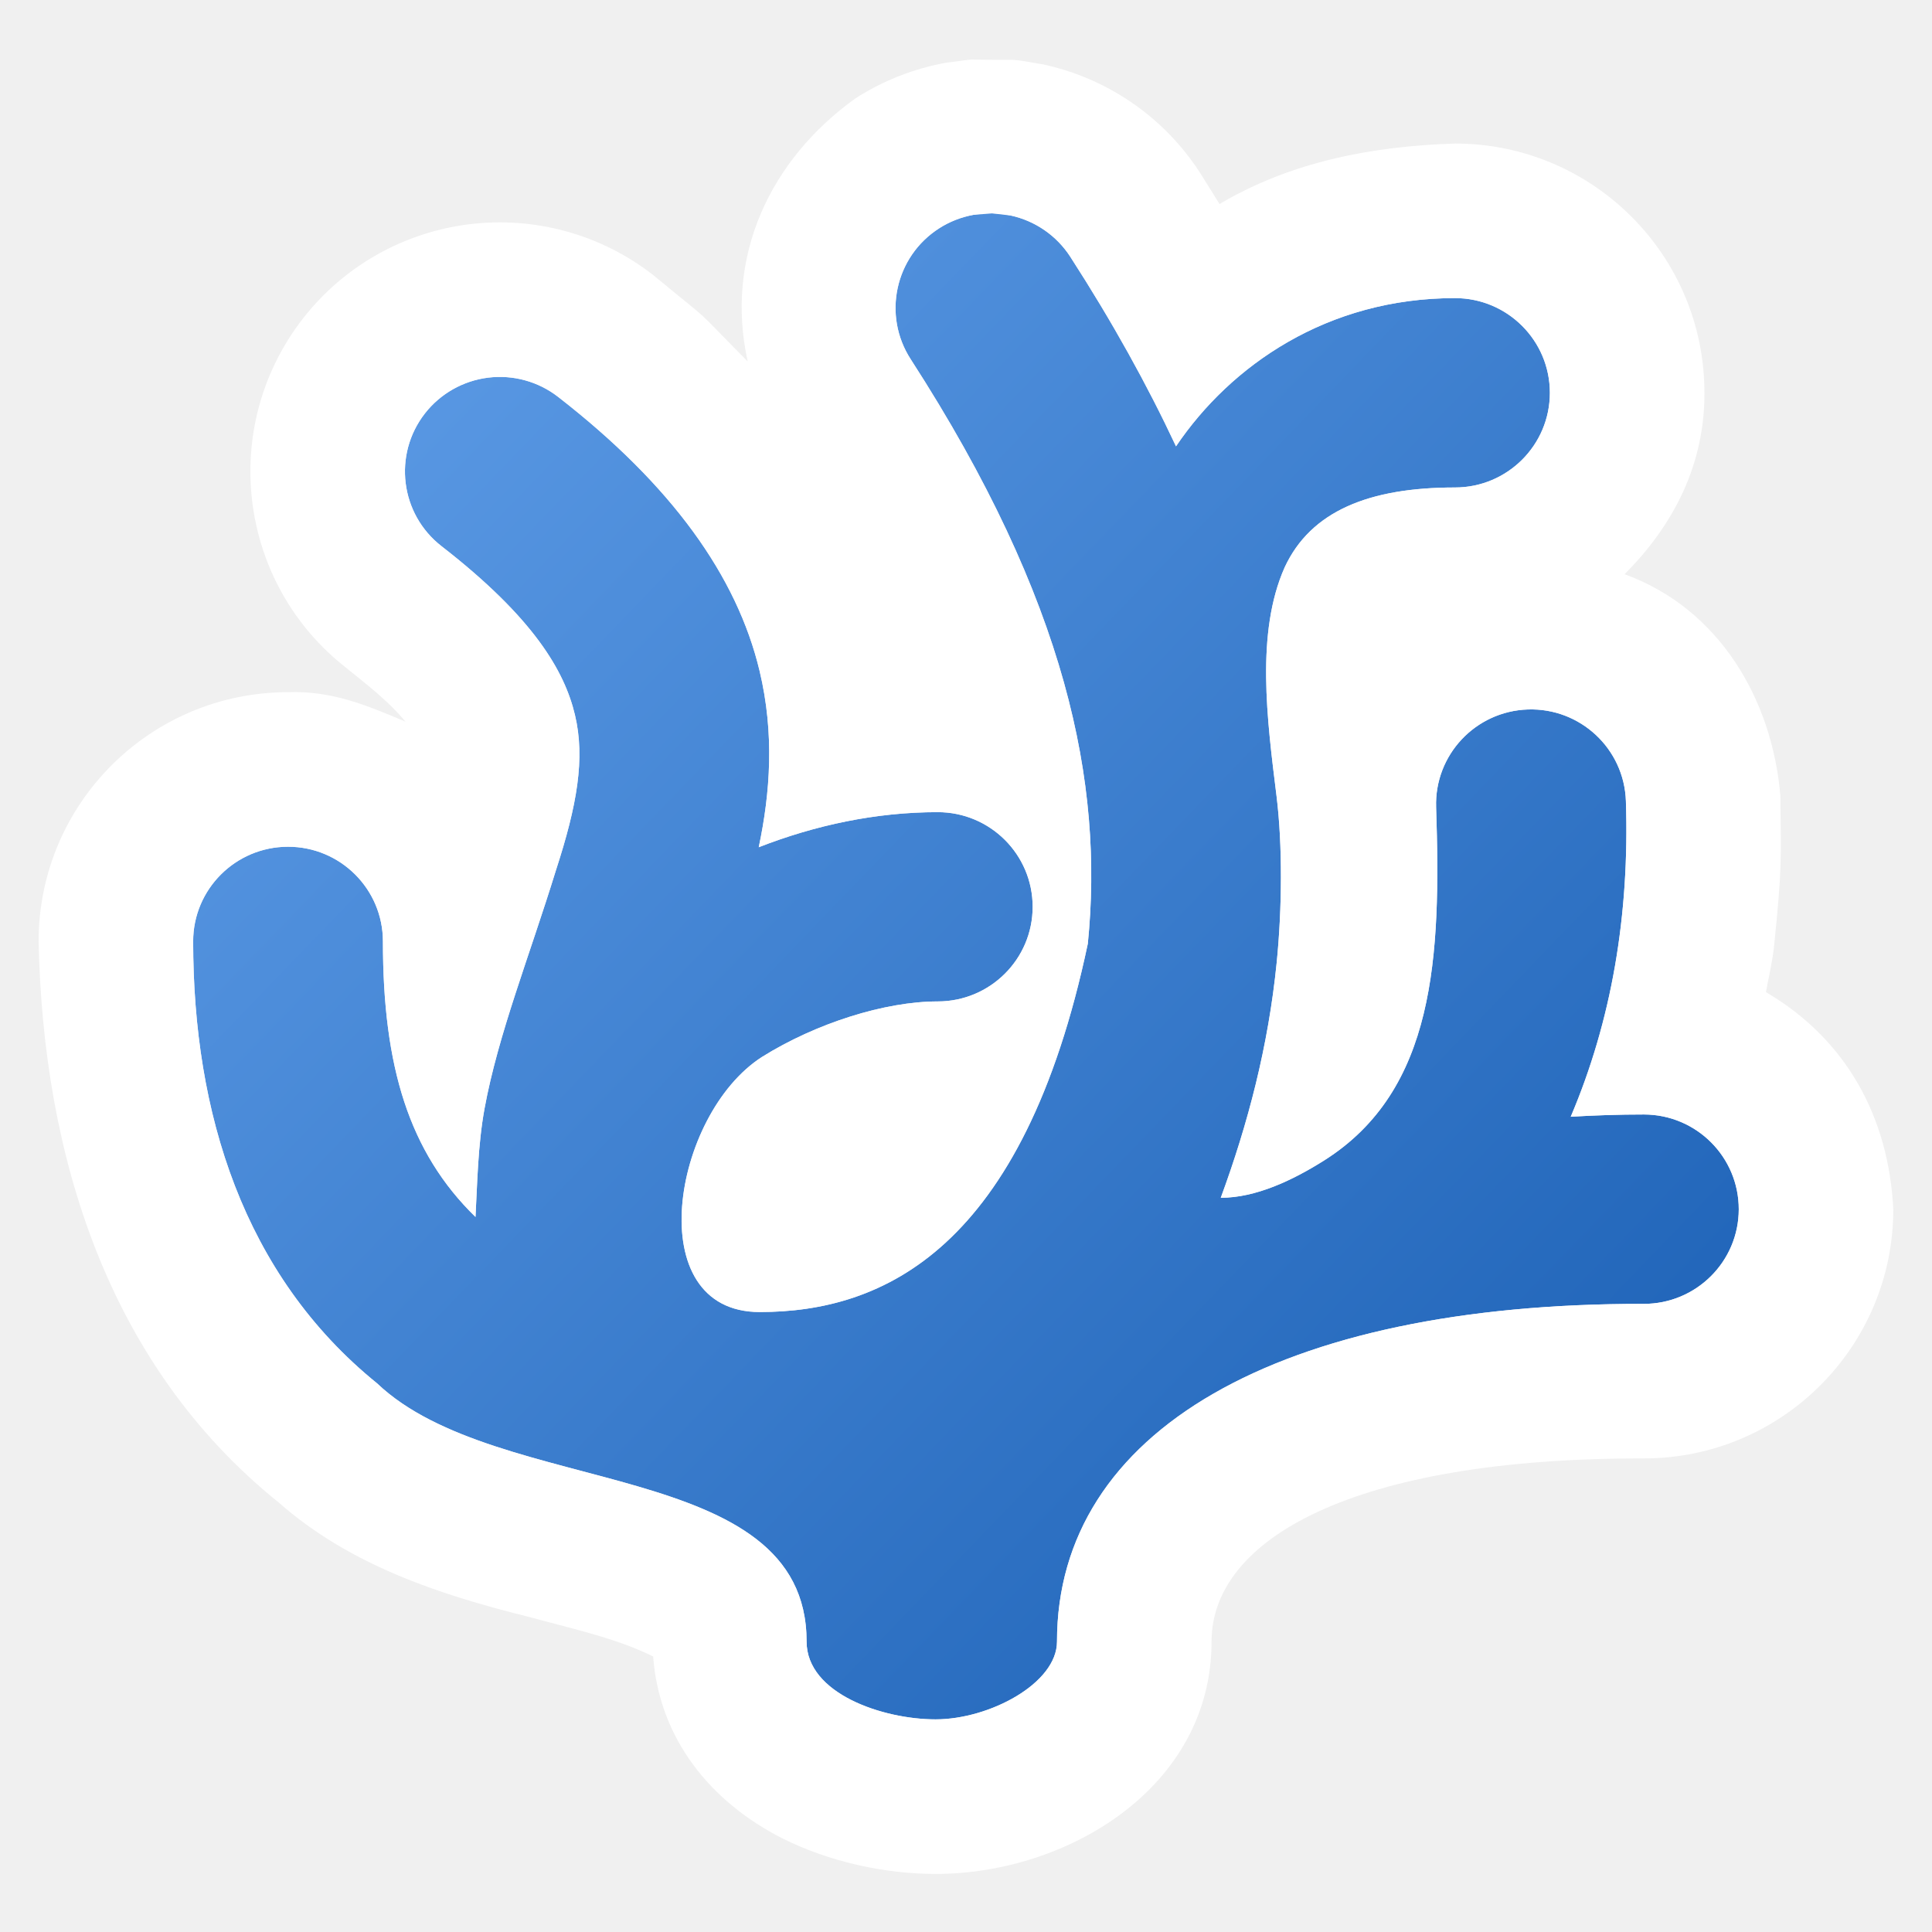
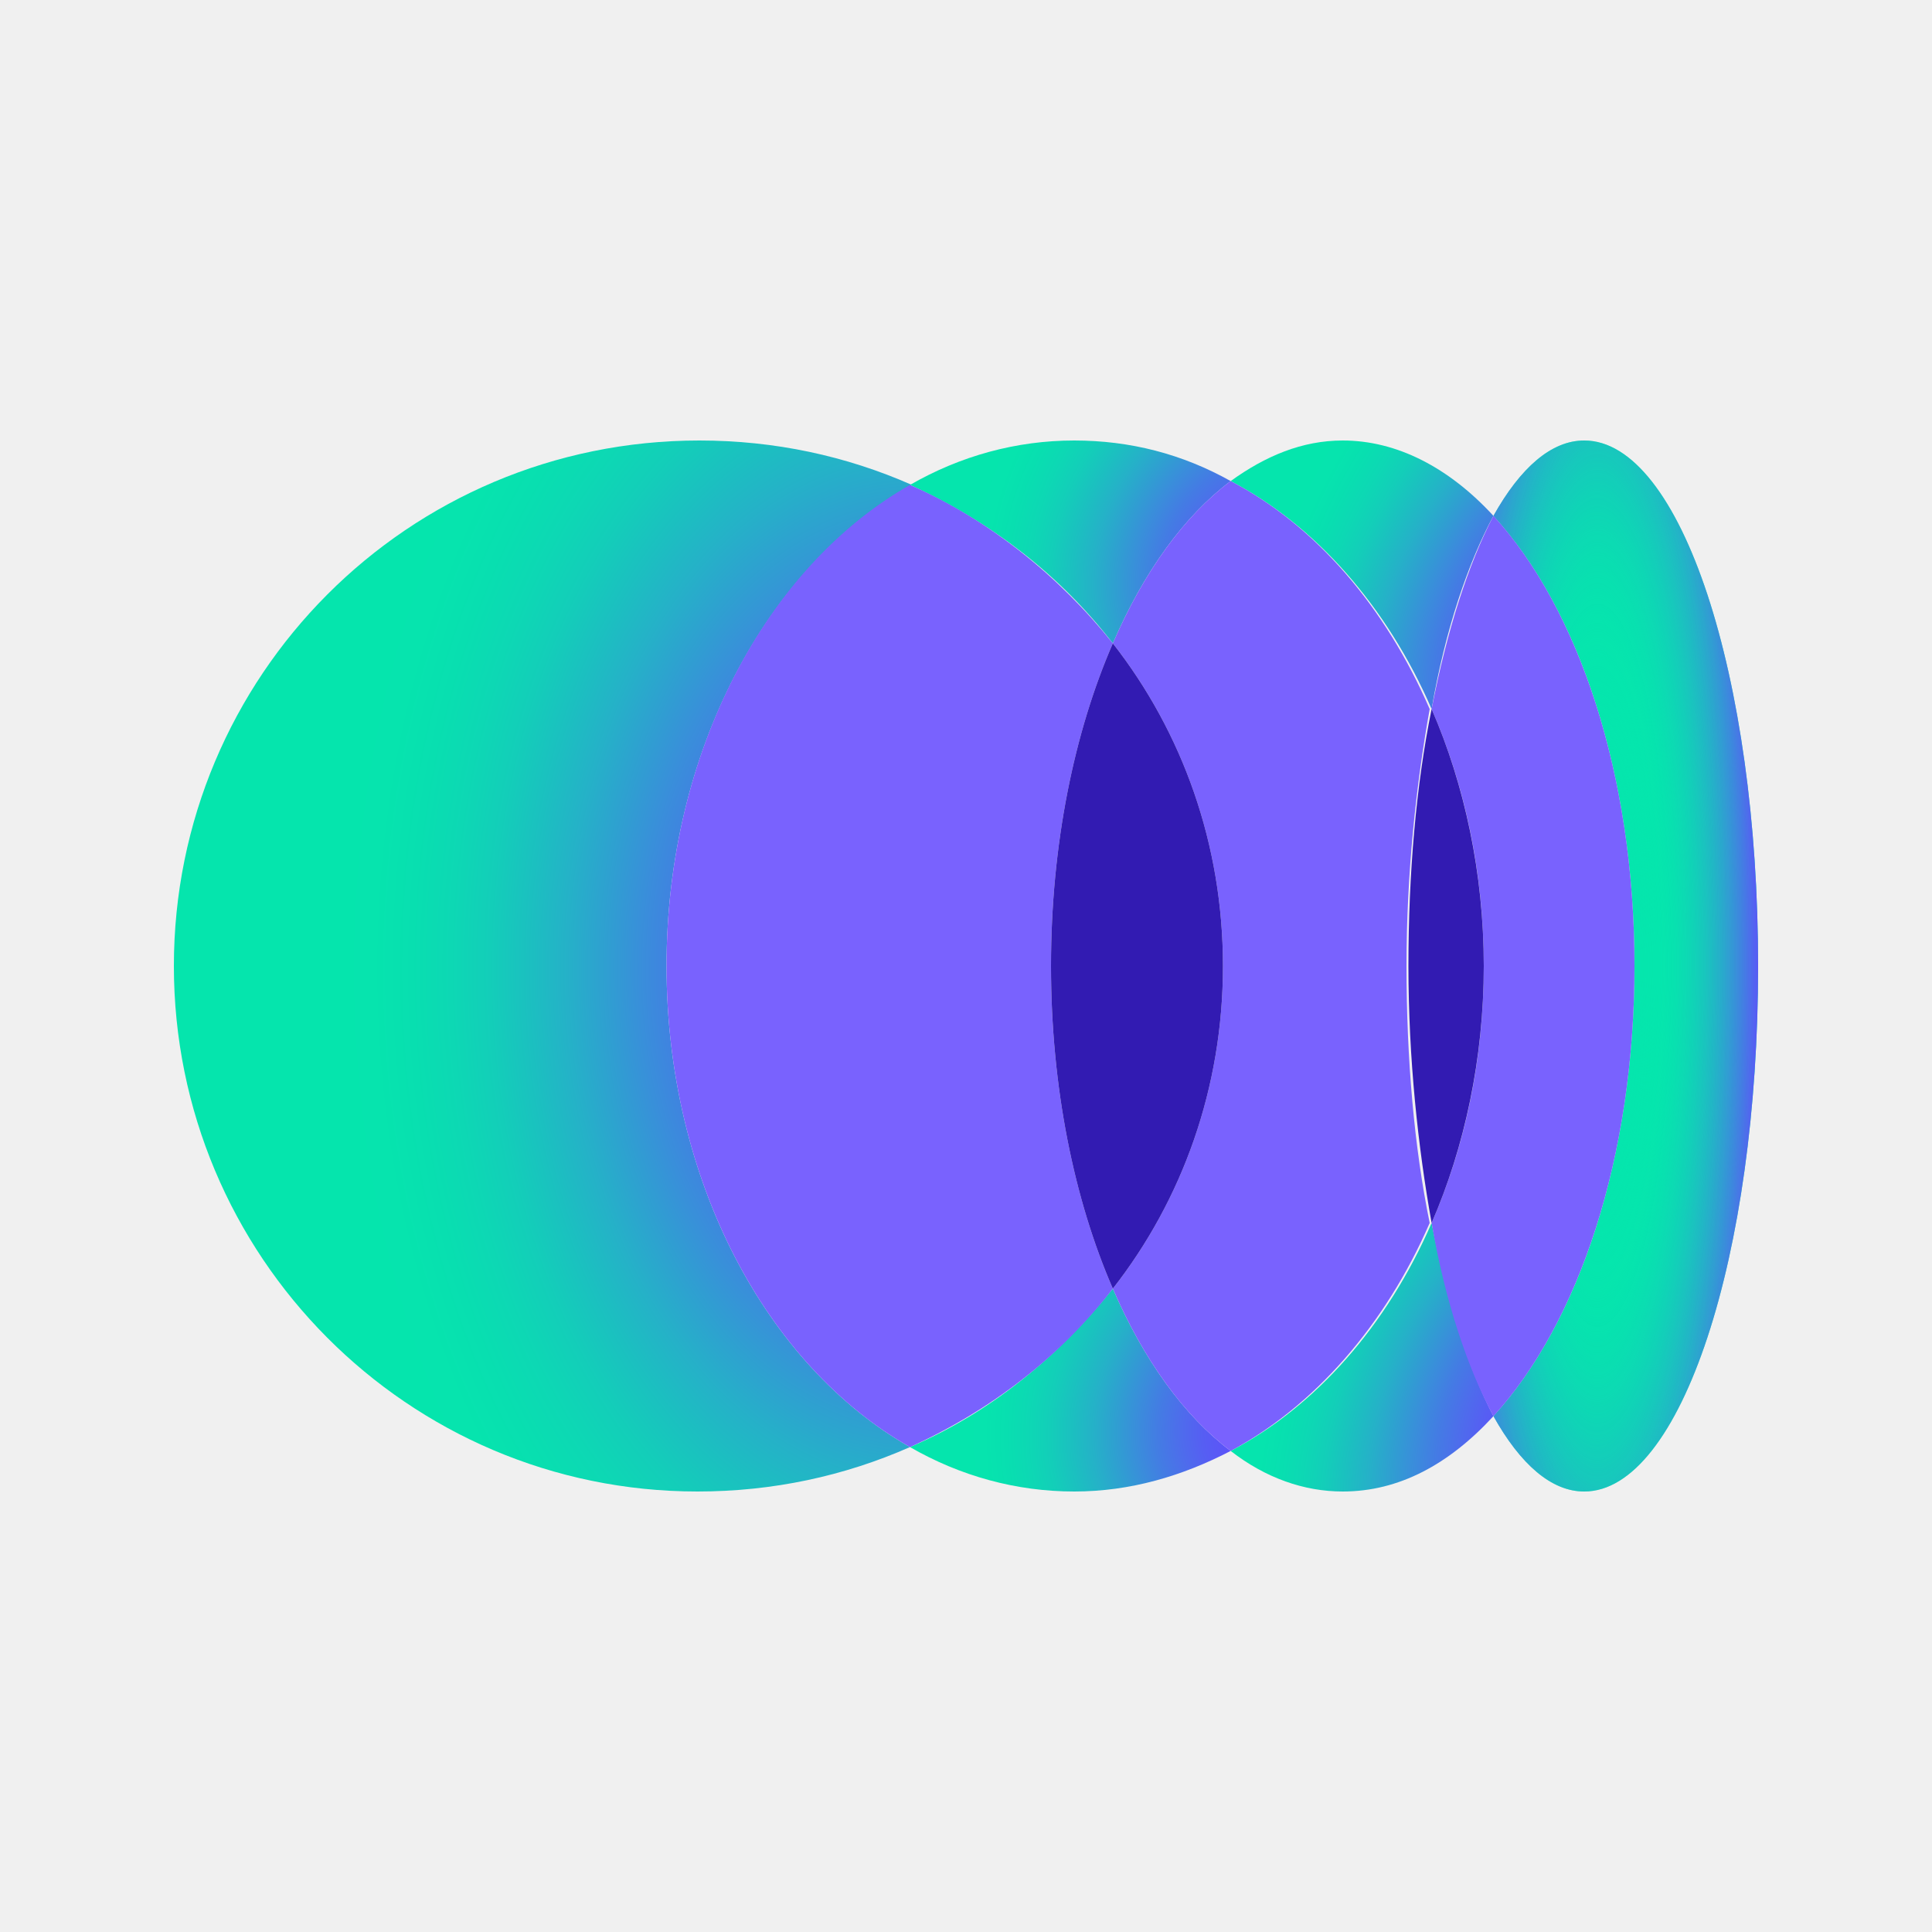
- <svg xmlns="http://www.w3.org/2000/svg" version="1.1" x="0" y="0" width="100" height="100" viewBox="0, 0, 100, 100">
-   <defs>
-     <linearGradient id="Gradient_1" gradientUnits="userSpaceOnUse" x1="209.998" y1="224.042" x2="287.332" y2="298.658" gradientTransform="matrix(1, 0, 0, 1, -200, -213)">
-       <stop offset="0" stop-color="#62A0EA" />
-       <stop offset="1" stop-color="#1A5FB4" />
-     </linearGradient>
-   </defs>
-   <g id="Layer_1">
-     <g id="path6008">
-       <path d="M48.608,11.819 C46.325,13.284 45.666,16.318 47.138,18.594 C55.225,31.118 57.134,40.564 56.306,48.842 C52.958,64.695 45.682,67.911 39.324,67.911 C33.116,67.911 34.778,57.694 39.445,54.704 C42.23,52.965 45.798,51.834 48.537,51.834 C51.25,51.834 53.45,49.642 53.45,46.936 C53.45,44.23 51.25,42.037 48.537,42.037 C45.338,42.037 42.201,42.709 39.272,43.853 C39.87,41.03 40.091,37.978 39.318,34.735 C38.143,29.81 34.762,25.106 28.892,20.546 C27.864,19.746 26.56,19.387 25.266,19.547 C23.973,19.707 22.796,20.373 21.995,21.398 C20.33,23.534 20.715,26.613 22.858,28.274 C27.64,31.989 29.219,34.738 29.759,37.002 C30.299,39.265 29.865,41.693 28.78,45.029 C27.394,49.525 25.784,53.538 25.078,57.387 C24.731,59.282 24.702,61.343 24.612,62.99 C21.168,59.634 19.82,55.202 19.82,48.726 C19.819,46.02 17.619,43.826 14.906,43.827 C12.195,43.83 9.998,46.022 9.998,48.726 C9.998,57.57 12.584,65.986 19.516,71.601 C25.791,77.579 41.749,75.37 41.749,84.967 C41.749,87.676 45.714,88.994 48.426,88.994 C51.209,88.994 54.71,87.134 54.71,84.967 C54.71,74.078 66.186,67.459 85.078,67.488 C87.792,67.492 89.994,65.301 89.998,62.595 C90.002,59.889 87.807,57.691 85.094,57.686 C83.802,57.685 82.542,57.729 81.301,57.802 C83.413,52.835 84.35,47.366 84.156,41.459 C84.066,38.754 81.796,36.634 79.085,36.722 C76.37,36.81 74.244,39.077 74.333,41.783 C74.589,49.518 74.299,56.424 68.537,60.065 C66.898,61.099 64.994,61.997 63.187,61.997 C64.59,58.182 65.649,54.156 66.082,49.816 C66.359,47.046 66.389,43.756 66.073,41.2 C65.582,37.24 64.99,32.749 66.494,29.366 C67.844,26.452 70.87,25.232 75.312,25.232 C78.023,25.23 80.22,23.037 80.221,20.334 C80.222,17.627 78.025,15.432 75.312,15.43 C68.71,15.43 63.706,18.904 60.87,23.102 C59.386,19.934 57.58,16.669 55.398,13.29 C54.693,12.198 53.582,11.43 52.31,11.154 C51.679,11.018 51.028,11.006 50.393,11.119 C49.758,11.234 49.151,11.471 48.608,11.819 z" fill="url(#Gradient_1)" />
-       <path d="M50.239,3.082 C53.179,3.136 51.93,2.991 54.005,3.336 C57.346,4.061 60.265,6.078 62.118,8.949 L63.123,10.561 C66.826,8.362 71.068,7.561 75.319,7.43 C82.445,7.436 88.225,13.21 88.221,20.336 C88.238,24.02 86.639,27.172 84.086,29.721 C88.987,31.499 91.733,36.199 92.152,41.197 C92.18,44.58 92.249,44.83 91.827,48.956 C91.745,49.763 91.546,50.554 91.405,51.353 C95.577,53.799 97.765,57.84 97.997,62.607 C97.987,69.735 92.194,75.498 85.066,75.488 C70.02,75.465 62.71,79.675 62.71,84.967 C62.71,92.511 55.258,96.994 48.426,96.994 C45.777,96.994 42.898,96.36 40.479,95.145 C36.759,93.25 34.123,89.987 33.806,85.737 C32.068,84.879 30.15,84.434 28.286,83.932 C27.813,83.807 27.57,83.743 27.327,83.678 C22.661,82.517 18.074,80.985 14.415,77.761 C5.537,70.611 2.229,59.744 1.998,48.723 C2,41.6 7.778,35.834 14.904,35.827 C17.181,35.748 18.943,36.49 20.983,37.35 C20.117,36.294 19.008,35.452 17.955,34.596 C12.316,30.222 11.298,22.107 15.69,16.475 C17.796,13.777 20.888,12.028 24.284,11.608 C27.68,11.188 31.105,12.131 33.799,14.229 C37.211,17.046 35.576,15.553 38.702,18.711 C37.495,13.28 39.864,8.25 44.288,5.086 L44.292,5.083 C45.718,4.17 47.309,3.546 48.984,3.244 L50.239,3.082 z M51.353,11.043 L50.393,11.119 C49.758,11.234 49.151,11.471 48.608,11.819 C46.325,13.284 45.666,16.318 47.138,18.594 C55.225,31.118 57.134,40.564 56.306,48.842 C52.958,64.695 45.682,67.911 39.324,67.911 C33.116,67.911 34.778,57.694 39.445,54.704 C42.23,52.965 45.798,51.834 48.537,51.834 C51.25,51.834 53.45,49.642 53.45,46.936 C53.45,44.23 51.25,42.037 48.537,42.037 C45.338,42.037 42.201,42.709 39.272,43.853 C39.87,41.03 40.091,37.978 39.318,34.735 C38.143,29.81 34.762,25.106 28.892,20.546 C27.864,19.746 26.56,19.387 25.266,19.547 C23.973,19.707 22.796,20.373 21.995,21.398 C20.33,23.534 20.715,26.613 22.858,28.274 C27.64,31.989 29.219,34.738 29.759,37.002 C30.299,39.265 29.865,41.693 28.78,45.029 C27.394,49.525 25.784,53.538 25.078,57.387 C24.731,59.282 24.702,61.343 24.612,62.99 C21.168,59.634 19.82,55.202 19.82,48.726 C19.819,46.02 17.619,43.826 14.906,43.827 C12.195,43.83 9.998,46.022 9.998,48.726 C9.998,57.57 12.584,65.986 19.516,71.601 C25.791,77.579 41.749,75.37 41.749,84.967 C41.749,87.676 45.714,88.994 48.426,88.994 C51.209,88.994 54.71,87.134 54.71,84.967 C54.71,74.078 66.186,67.459 85.078,67.488 C87.792,67.492 89.994,65.301 89.998,62.595 C90.002,59.889 87.807,57.691 85.094,57.686 C83.802,57.685 82.542,57.729 81.301,57.802 C83.413,52.835 84.35,47.366 84.156,41.459 C84.066,38.754 81.796,36.634 79.085,36.722 C76.37,36.81 74.244,39.077 74.333,41.783 C74.589,49.518 74.299,56.424 68.537,60.065 C66.898,61.099 64.994,61.997 63.187,61.997 C64.59,58.182 65.649,54.156 66.082,49.816 C66.359,47.046 66.389,43.756 66.073,41.2 C65.582,37.24 64.99,32.749 66.494,29.366 C67.844,26.452 70.87,25.232 75.312,25.232 C78.023,25.23 80.22,23.037 80.221,20.334 C80.222,17.627 78.025,15.432 75.312,15.43 C68.71,15.43 63.706,18.904 60.87,23.102 C59.386,19.934 57.58,16.669 55.398,13.29 C54.693,12.198 53.582,11.43 52.31,11.154 L51.353,11.043 z" fill="#FFFFFF" />
-     </g>
+ <svg xmlns="http://www.w3.org/2000/svg" version="1.1" id="Layer_1" x="0px" y="0px" viewBox="0 0 100 100" style="enable-background:new 0 0 100 100;" xml:space="preserve">
+   <style type="text/css">
+ 	.st0{fill:url(#SVGID_1_);}
+ 	.st1{fill:url(#SVGID_00000178182769926420474260000004093797582807617671_);}
+ 	.st2{fill:url(#SVGID_00000067939905564794335340000008058929255888065439_);}
+ 	.st3{fill:#7962FE;}
+ 	.st4{fill:url(#SVGID_00000046305800698003949390000000909019419121031601_);}
+ 	.st5{fill:url(#SVGID_00000048470929436719816380000009798483122036965010_);}
+ 	.st6{fill:#321BB2;}
+ 	.st7{fill:#05E6AD;}
+ 	.st8{fill:url(#SVGID_00000165221597717140177900000005015078032875895179_);}
+ </style>
+   <g>
+     <radialGradient id="SVGID_1_" cx="-351.995" cy="453.263" r="0.321" gradientTransform="matrix(-93.9498 -1.3119 -1.9135 137.0359 -32155.406 -62524.992)" gradientUnits="userSpaceOnUse">
+       <stop offset="0" style="stop-color:#6447FF" />
+       <stop offset="6.670000e-02" style="stop-color:#6348FE" />
+       <stop offset="0.133" style="stop-color:#614DFC" />
+       <stop offset="0.2" style="stop-color:#5C54F8" />
+       <stop offset="0.267" style="stop-color:#565EF3" />
+       <stop offset="0.333" style="stop-color:#4E6CEC" />
+       <stop offset="0.4" style="stop-color:#447BE4" />
+       <stop offset="0.467" style="stop-color:#3A8DDB" />
+       <stop offset="0.533" style="stop-color:#2F9FD1" />
+       <stop offset="0.6" style="stop-color:#25B1C8" />
+       <stop offset="0.667" style="stop-color:#1BC0C0" />
+       <stop offset="0.733" style="stop-color:#13CEB9" />
+       <stop offset="0.8" style="stop-color:#0DD8B4" />
+       <stop offset="0.867" style="stop-color:#08DFB0" />
+       <stop offset="0.933" style="stop-color:#06E4AE" />
+       <stop offset="1" style="stop-color:#05E5AD" />
+     </radialGradient>
+     <path class="st0" d="M36.2,22.8c3.9,0,7.6,0.8,11,2.3C39.7,29.3,34.5,38.9,34.5,50c0,11.1,5.2,20.7,12.6,24.9   c-3.4,1.5-7.1,2.3-11,2.3C21.1,77.2,9,65,9,50C9,35,21.1,22.8,36.2,22.8z" />
+     <radialGradient id="SVGID_00000129897409368935324200000008488501937856108972_" cx="-355.202" cy="456.175" r="0.321" gradientTransform="matrix(-50.2435 -14.3549 -14.7578 51.6535 -11047.608 -28631.856)" gradientUnits="userSpaceOnUse">
+       <stop offset="0" style="stop-color:#6447FF" />
+       <stop offset="6.670000e-02" style="stop-color:#6348FE" />
+       <stop offset="0.133" style="stop-color:#614DFC" />
+       <stop offset="0.2" style="stop-color:#5C54F8" />
+       <stop offset="0.267" style="stop-color:#565EF3" />
+       <stop offset="0.333" style="stop-color:#4E6CEC" />
+       <stop offset="0.4" style="stop-color:#447BE4" />
+       <stop offset="0.467" style="stop-color:#3A8DDB" />
+       <stop offset="0.533" style="stop-color:#2F9FD1" />
+       <stop offset="0.6" style="stop-color:#25B1C8" />
+       <stop offset="0.667" style="stop-color:#1BC0C0" />
+       <stop offset="0.733" style="stop-color:#13CEB9" />
+       <stop offset="0.8" style="stop-color:#0DD8B4" />
+       <stop offset="0.867" style="stop-color:#08DFB0" />
+       <stop offset="0.933" style="stop-color:#06E4AE" />
+       <stop offset="1" style="stop-color:#05E5AD" />
+     </radialGradient>
+     <path style="fill:url(#SVGID_00000129897409368935324200000008488501937856108972_);" d="M57.6,33.3c-2.7-3.5-6.3-6.3-10.5-8.2   c2.6-1.5,5.5-2.3,8.5-2.3c2.9,0,5.6,0.7,8.1,2.1C61.3,26.7,59.2,29.6,57.6,33.3L57.6,33.3z" />
+     <radialGradient id="SVGID_00000007388195002462130950000001573265868038943374_" cx="-354.713" cy="454.51" r="0.321" gradientTransform="matrix(-50.2435 -14.3549 -14.7578 51.6535 -11047.608 -28494.914)" gradientUnits="userSpaceOnUse">
+       <stop offset="0" style="stop-color:#6447FF" />
+       <stop offset="6.670000e-02" style="stop-color:#6348FE" />
+       <stop offset="0.133" style="stop-color:#614DFC" />
+       <stop offset="0.2" style="stop-color:#5C54F8" />
+       <stop offset="0.267" style="stop-color:#565EF3" />
+       <stop offset="0.333" style="stop-color:#4E6CEC" />
+       <stop offset="0.4" style="stop-color:#447BE4" />
+       <stop offset="0.467" style="stop-color:#3A8DDB" />
+       <stop offset="0.533" style="stop-color:#2F9FD1" />
+       <stop offset="0.6" style="stop-color:#25B1C8" />
+       <stop offset="0.667" style="stop-color:#1BC0C0" />
+       <stop offset="0.733" style="stop-color:#13CEB9" />
+       <stop offset="0.8" style="stop-color:#0DD8B4" />
+       <stop offset="0.867" style="stop-color:#08DFB0" />
+       <stop offset="0.933" style="stop-color:#06E4AE" />
+       <stop offset="1" style="stop-color:#05E5AD" />
+     </radialGradient>
+     <path style="fill:url(#SVGID_00000007388195002462130950000001573265868038943374_);" d="M57.6,66.7c1.6,3.7,3.7,6.6,6.1,8.4   c-2.5,1.3-5.2,2.1-8.1,2.1c-3,0-5.9-0.8-8.5-2.3C51.3,73.1,54.8,70.2,57.6,66.7L57.6,66.7z" />
+     <path class="st3" d="M34.5,50c0-11.1,5.2-20.7,12.6-24.9c4.1,1.8,7.7,4.7,10.5,8.2c-2,4.6-3.2,10.4-3.2,16.7   c0,6.3,1.2,12.1,3.2,16.7c-2.7,3.5-6.3,6.3-10.5,8.2C39.7,70.7,34.5,61.1,34.5,50z" />
+     <radialGradient id="SVGID_00000044179671915716915650000002488232340965535661_" cx="-354.846" cy="453.166" r="0.321" gradientTransform="matrix(-45.966 -20.0362 -29.7075 68.1534 -2766.954 -37921.301)" gradientUnits="userSpaceOnUse">
+       <stop offset="0" style="stop-color:#6447FF" />
+       <stop offset="6.670000e-02" style="stop-color:#6348FE" />
+       <stop offset="0.133" style="stop-color:#614DFC" />
+       <stop offset="0.2" style="stop-color:#5C54F8" />
+       <stop offset="0.267" style="stop-color:#565EF3" />
+       <stop offset="0.333" style="stop-color:#4E6CEC" />
+       <stop offset="0.4" style="stop-color:#447BE4" />
+       <stop offset="0.467" style="stop-color:#3A8DDB" />
+       <stop offset="0.533" style="stop-color:#2F9FD1" />
+       <stop offset="0.6" style="stop-color:#25B1C8" />
+       <stop offset="0.667" style="stop-color:#1BC0C0" />
+       <stop offset="0.733" style="stop-color:#13CEB9" />
+       <stop offset="0.8" style="stop-color:#0DD8B4" />
+       <stop offset="0.867" style="stop-color:#08DFB0" />
+       <stop offset="0.933" style="stop-color:#06E4AE" />
+       <stop offset="1" style="stop-color:#05E5AD" />
+     </radialGradient>
+     <path style="fill:url(#SVGID_00000044179671915716915650000002488232340965535661_);" d="M74.1,63.3c0.8,4.1,1.9,7.5,3.2,10   c-2.3,2.5-4.9,3.9-7.8,3.9c-2,0-4-0.7-5.8-2.1C68.1,72.8,71.8,68.6,74.1,63.3L74.1,63.3z" />
+     <radialGradient id="SVGID_00000060008771048811513950000012189814542930400165_" cx="-355.53" cy="454.226" r="0.321" gradientTransform="matrix(-45.966 -20.0362 -29.7075 68.1534 -2766.954 -38047.719)" gradientUnits="userSpaceOnUse">
+       <stop offset="0" style="stop-color:#6447FF" />
+       <stop offset="6.670000e-02" style="stop-color:#6348FE" />
+       <stop offset="0.133" style="stop-color:#614DFC" />
+       <stop offset="0.2" style="stop-color:#5C54F8" />
+       <stop offset="0.267" style="stop-color:#565EF3" />
+       <stop offset="0.333" style="stop-color:#4E6CEC" />
+       <stop offset="0.4" style="stop-color:#447BE4" />
+       <stop offset="0.467" style="stop-color:#3A8DDB" />
+       <stop offset="0.533" style="stop-color:#2F9FD1" />
+       <stop offset="0.6" style="stop-color:#25B1C8" />
+       <stop offset="0.667" style="stop-color:#1BC0C0" />
+       <stop offset="0.733" style="stop-color:#13CEB9" />
+       <stop offset="0.8" style="stop-color:#0DD8B4" />
+       <stop offset="0.867" style="stop-color:#08DFB0" />
+       <stop offset="0.933" style="stop-color:#06E4AE" />
+       <stop offset="1" style="stop-color:#05E5AD" />
+     </radialGradient>
+     <path style="fill:url(#SVGID_00000060008771048811513950000012189814542930400165_);" d="M63.7,24.9c1.8-1.3,3.7-2.1,5.8-2.1   c2.8,0,5.5,1.4,7.8,3.9c-1.3,2.4-2.5,5.9-3.2,10C71.8,31.4,68.1,27.2,63.7,24.9L63.7,24.9z" />
+     <path class="st3" d="M57.6,66.7c3.6-4.6,5.7-10.4,5.7-16.7c0-6.3-2.1-12.1-5.7-16.7c1.6-3.7,3.7-6.6,6.1-8.4   c4.4,2.3,8,6.5,10.3,11.8c-0.7,3.9-1.2,8.5-1.2,13.3s0.4,9.4,1.2,13.3c-2.3,5.3-6,9.5-10.3,11.8C61.3,73.3,59.2,70.4,57.6,66.7   L57.6,66.7z" />
+     <path class="st6" d="M57.6,66.7c-2-4.6-3.2-10.4-3.2-16.7c0-6.3,1.2-12.1,3.2-16.7c3.6,4.6,5.7,10.4,5.7,16.7   C63.3,56.3,61.2,62.1,57.6,66.7z" />
+     <path class="st7" d="M77.3,26.7c1.4-2.5,3-3.9,4.7-3.9C87,22.8,91,35,91,50C91,65,87,77.2,82,77.2c-1.7,0-3.3-1.4-4.7-3.9   c4.4-4.8,7.3-13.4,7.3-23.3C84.6,40.1,81.7,31.5,77.3,26.7z" />
+     <radialGradient id="SVGID_00000097480285207161696100000011519762426866383745_" cx="-342.248" cy="448.865" r="0.321" gradientTransform="matrix(29.9068 0 0 -147.527 10318.163 66269.43)" gradientUnits="userSpaceOnUse">
+       <stop offset="0" style="stop-color:#05E5AD" />
+       <stop offset="0.32" style="stop-color:#05E5AD;stop-opacity:0" />
+       <stop offset="0.903" style="stop-color:#6447FF" />
+     </radialGradient>
+     <path style="fill:url(#SVGID_00000097480285207161696100000011519762426866383745_);" d="M77.3,26.7c1.4-2.5,3-3.9,4.7-3.9   C87,22.8,91,35,91,50C91,65,87,77.2,82,77.2c-1.7,0-3.3-1.4-4.7-3.9c4.4-4.8,7.3-13.4,7.3-23.3C84.6,40.1,81.7,31.5,77.3,26.7z" />
+     <path class="st3" d="M76.8,50c0-4.9-1-9.4-2.7-13.3c0.8-4.1,1.9-7.5,3.2-10c4.4,4.8,7.3,13.4,7.3,23.3c0,9.9-2.9,18.5-7.3,23.3   c-1.3-2.4-2.5-5.9-3.2-10C75.8,59.4,76.8,54.9,76.8,50z" />
+     <path class="st6" d="M74.1,63.3c-0.7-3.9-1.2-8.5-1.2-13.3c0-4.8,0.4-9.4,1.2-13.3c1.7,3.9,2.7,8.5,2.7,13.3   C76.8,54.8,75.8,59.4,74.1,63.3z" />
  </g>
</svg>
